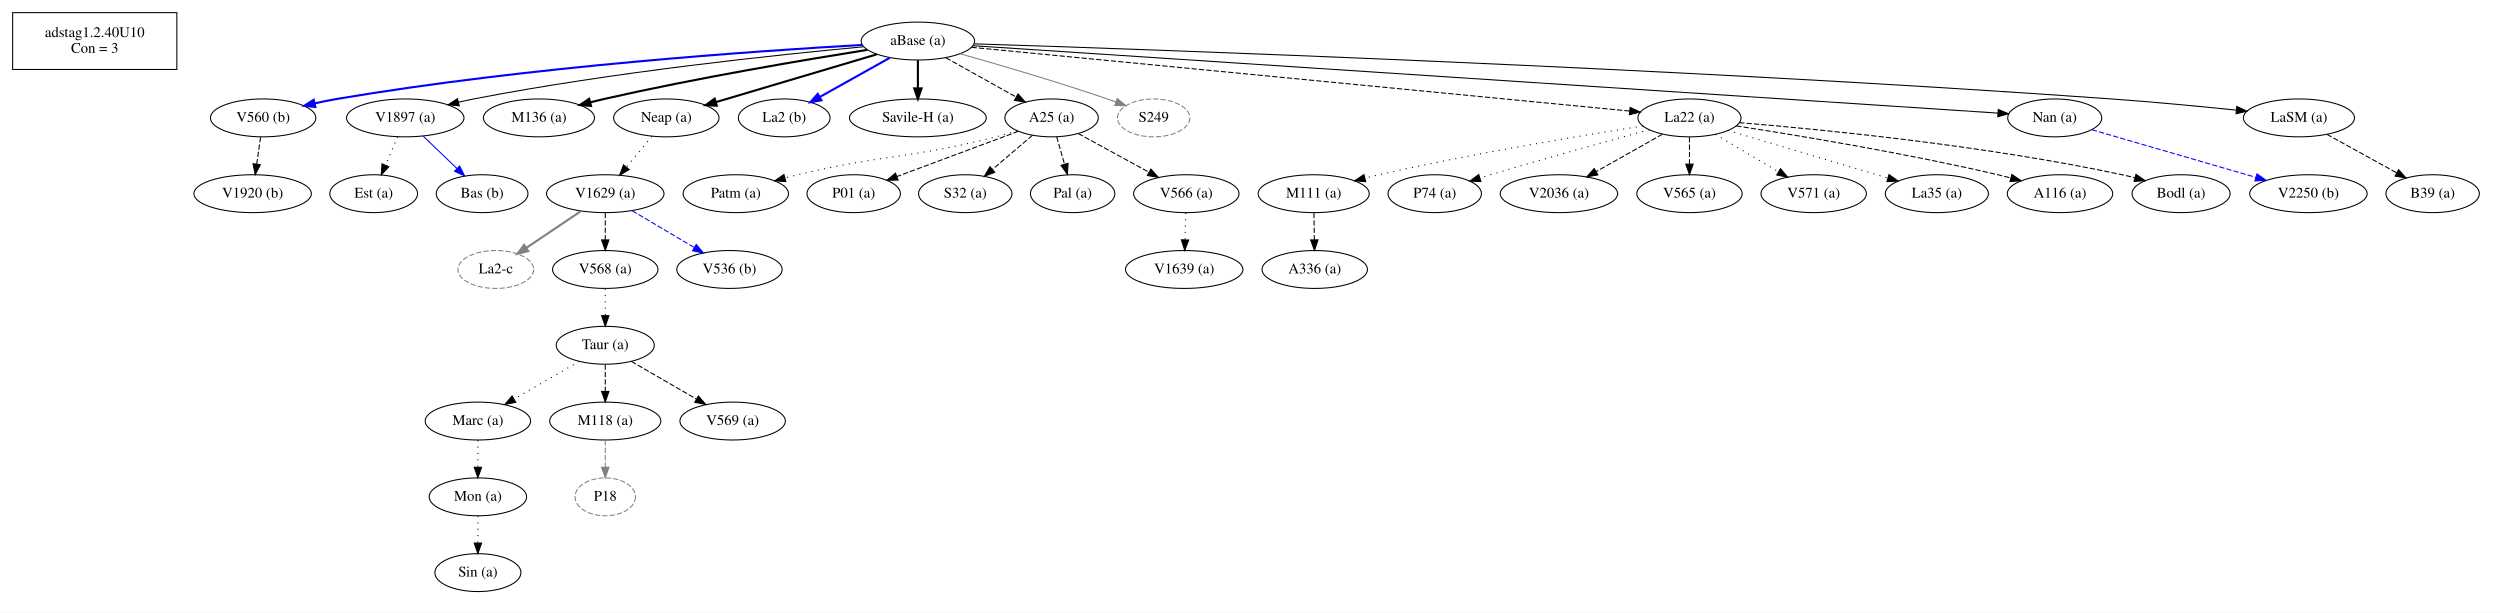
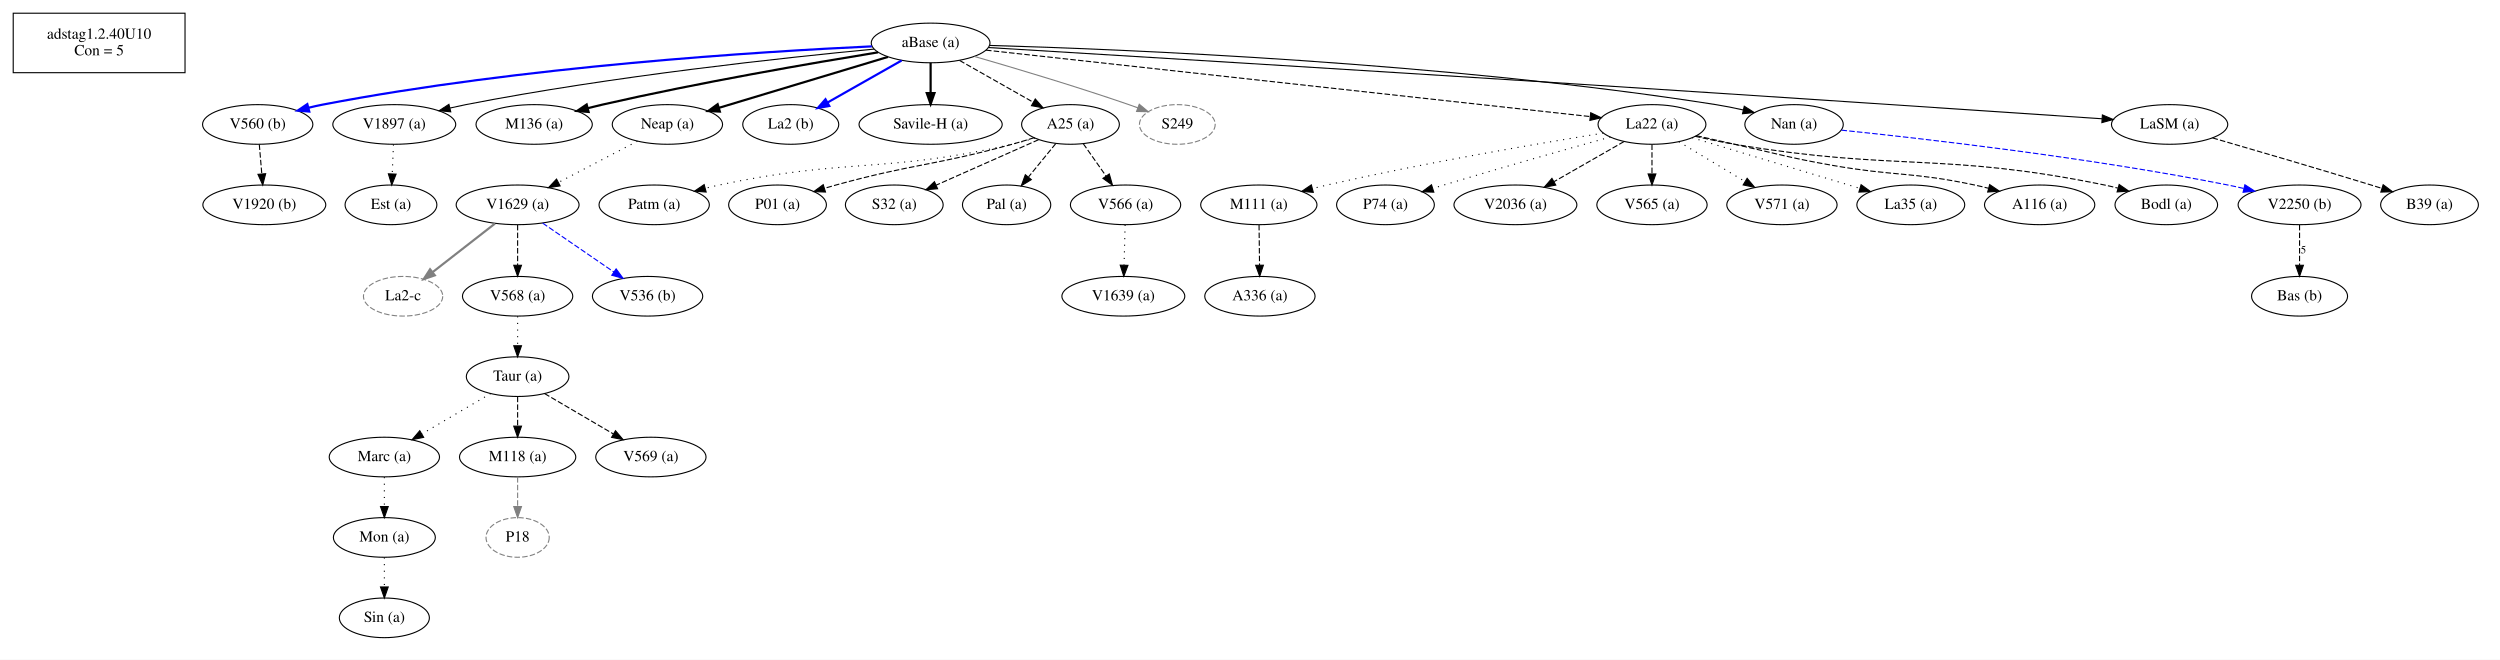
- <svg xmlns="http://www.w3.org/2000/svg" width="2375pt" height="582pt" viewBox="0.00 0.00 2375.00 582.00">
-   <g id="graph0" class="graph" transform="scale(1 1) rotate(0) translate(4 578)">
-     <polygon fill="white" stroke="transparent" points="-4,4 -4,-578 2371,-578 2371,4 -4,4" />
+ <svg xmlns="http://www.w3.org/2000/svg" width="2270pt" height="599pt" viewBox="0.00 0.00 2270.00 599.00">
+   <g id="graph0" class="graph" transform="scale(1 1) rotate(0) translate(4 595)">
+     <polygon fill="white" stroke="transparent" points="-4,4 -4,-595 2266,-595 2266,4 -4,4" />
    <g id="clust1" class="cluster">
-       <polygon fill="none" stroke="black" points="8,-512 8,-566 164,-566 164,-512 8,-512" />
+       <polygon fill="none" stroke="black" points="8,-529 8,-583 164,-583 164,-529 8,-529" />
    </g>
    <g id="clust2" class="cluster">
</g>
    <g id="node1" class="node">
-       <text text-anchor="middle" x="86" y="-542.8" font-family="Times,serif" font-size="14.00">adstag1.2.40U10</text>
-       <text text-anchor="middle" x="86" y="-527.8" font-family="Times,serif" font-size="14.00">Con = 3</text>
+       <text text-anchor="middle" x="86" y="-559.8" font-family="Times,serif" font-size="14.00">adstag1.2.40U10</text>
+       <text text-anchor="middle" x="86" y="-544.8" font-family="Times,serif" font-size="14.00">Con = 5</text>
    </g>
    <g id="node2" class="node">
-       <ellipse fill="none" stroke="black" cx="1244" cy="-394" rx="52.79" ry="18" />
-       <text text-anchor="middle" x="1244" y="-390.3" font-family="Times,serif" font-size="14.00">M111 (a)</text>
+       <ellipse fill="none" stroke="black" cx="1139" cy="-409" rx="52.79" ry="18" />
+       <text text-anchor="middle" x="1139" y="-405.3" font-family="Times,serif" font-size="14.00">M111 (a)</text>
    </g>
    <g id="node5" class="node">
-       <ellipse fill="none" stroke="black" cx="1245" cy="-322" rx="50.09" ry="18" />
-       <text text-anchor="middle" x="1245" y="-318.3" font-family="Times,serif" font-size="14.00">A336 (a)</text>
+       <ellipse fill="none" stroke="black" cx="1140" cy="-326" rx="50.09" ry="18" />
+       <text text-anchor="middle" x="1140" y="-322.3" font-family="Times,serif" font-size="14.00">A336 (a)</text>
    </g>
    <g id="edge4" class="edge">
-       <path fill="none" stroke="black" stroke-dasharray="5,2" d="M1244.25,-375.7C1244.36,-367.98 1244.49,-358.71 1244.61,-350.11" />
-       <polygon fill="black" stroke="black" points="1248.11,-350.15 1244.76,-340.1 1241.11,-350.05 1248.11,-350.15" />
+       <path fill="none" stroke="black" stroke-dasharray="5,2" d="M1139.21,-390.82C1139.34,-380.19 1139.51,-366.31 1139.66,-354.2" />
+       <polygon fill="black" stroke="black" points="1143.16,-354.2 1139.79,-344.15 1136.16,-354.11 1143.16,-354.2" />
    </g>
    <g id="node3" class="node">
-       <ellipse fill="none" stroke="black" cx="695" cy="-394" rx="50.09" ry="18" />
-       <text text-anchor="middle" x="695" y="-390.3" font-family="Times,serif" font-size="14.00">Patm (a)</text>
+       <ellipse fill="none" stroke="black" cx="590" cy="-409" rx="50.09" ry="18" />
+       <text text-anchor="middle" x="590" y="-405.3" font-family="Times,serif" font-size="14.00">Patm (a)</text>
    </g>
    <g id="node4" class="node">
-       <ellipse fill="none" stroke="black" cx="246" cy="-466" rx="50.09" ry="18" />
-       <text text-anchor="middle" x="246" y="-462.3" font-family="Times,serif" font-size="14.00">V560 (b)</text>
+       <ellipse fill="none" stroke="black" cx="230" cy="-482" rx="50.09" ry="18" />
+       <text text-anchor="middle" x="230" y="-478.3" font-family="Times,serif" font-size="14.00">V560 (b)</text>
    </g>
    <g id="node14" class="node">
-       <ellipse fill="none" stroke="black" cx="236" cy="-394" rx="55.79" ry="18" />
-       <text text-anchor="middle" x="236" y="-390.3" font-family="Times,serif" font-size="14.00">V1920 (b)</text>
+       <ellipse fill="none" stroke="black" cx="236" cy="-409" rx="55.79" ry="18" />
+       <text text-anchor="middle" x="236" y="-405.3" font-family="Times,serif" font-size="14.00">V1920 (b)</text>
    </g>
    <g id="edge12" class="edge">
-       <path fill="none" stroke="black" stroke-dasharray="5,2" d="M243.53,-447.7C242.43,-439.98 241.1,-430.71 239.87,-422.11" />
-       <polygon fill="black" stroke="black" points="243.32,-421.51 238.44,-412.1 236.39,-422.5 243.32,-421.51" />
+       <path fill="none" stroke="black" stroke-dasharray="5,2" d="M231.45,-463.81C232.13,-455.79 232.95,-446.05 233.71,-437.07" />
+       <polygon fill="black" stroke="black" points="237.21,-437.29 234.56,-427.03 230.23,-436.7 237.21,-437.29" />
    </g>
    <g id="node6" class="node">
-       <ellipse fill="none" stroke="black" cx="1359" cy="-394" rx="44.39" ry="18" />
-       <text text-anchor="middle" x="1359" y="-390.3" font-family="Times,serif" font-size="14.00">P74 (a)</text>
+       <ellipse fill="none" stroke="black" cx="1254" cy="-409" rx="44.39" ry="18" />
+       <text text-anchor="middle" x="1254" y="-405.3" font-family="Times,serif" font-size="14.00">P74 (a)</text>
    </g>
    <g id="node7" class="node">
-       <ellipse fill="none" stroke="black" cx="351" cy="-394" rx="41.69" ry="18" />
-       <text text-anchor="middle" x="351" y="-390.3" font-family="Times,serif" font-size="14.00">Est (a)</text>
+       <ellipse fill="none" stroke="black" cx="351" cy="-409" rx="41.69" ry="18" />
+       <text text-anchor="middle" x="351" y="-405.3" font-family="Times,serif" font-size="14.00">Est (a)</text>
    </g>
    <g id="node8" class="node">
-       <ellipse fill="none" stroke="black" cx="571" cy="-250" rx="46.59" ry="18" />
-       <text text-anchor="middle" x="571" y="-246.3" font-family="Times,serif" font-size="14.00">Taur (a)</text>
+       <ellipse fill="none" stroke="black" cx="466" cy="-253" rx="46.59" ry="18" />
+       <text text-anchor="middle" x="466" y="-249.3" font-family="Times,serif" font-size="14.00">Taur (a)</text>
    </g>
    <g id="node10" class="node">
-       <ellipse fill="none" stroke="black" cx="450" cy="-178" rx="50.09" ry="18" />
-       <text text-anchor="middle" x="450" y="-174.3" font-family="Times,serif" font-size="14.00">Marc (a)</text>
+       <ellipse fill="none" stroke="black" cx="345" cy="-180" rx="50.09" ry="18" />
+       <text text-anchor="middle" x="345" y="-176.3" font-family="Times,serif" font-size="14.00">Marc (a)</text>
    </g>
    <g id="edge9" class="edge">
-       <path fill="none" stroke="black" stroke-dasharray="1,5" d="M546.22,-234.67C528.35,-224.33 504.01,-210.25 484.28,-198.83" />
-       <polygon fill="black" stroke="black" points="485.99,-195.78 475.58,-193.8 482.48,-201.83 485.99,-195.78" />
+       <path fill="none" stroke="black" stroke-dasharray="1,5" d="M441.51,-237.63C423.55,-227.09 398.92,-212.64 379.04,-200.97" />
+       <polygon fill="black" stroke="black" points="380.68,-197.88 370.28,-195.84 377.14,-203.91 380.68,-197.88" />
    </g>
    <g id="node12" class="node">
-       <ellipse fill="none" stroke="black" cx="571" cy="-178" rx="52.79" ry="18" />
-       <text text-anchor="middle" x="571" y="-174.3" font-family="Times,serif" font-size="14.00">M118 (a)</text>
+       <ellipse fill="none" stroke="black" cx="466" cy="-180" rx="52.79" ry="18" />
+       <text text-anchor="middle" x="466" y="-176.3" font-family="Times,serif" font-size="14.00">M118 (a)</text>
    </g>
    <g id="edge11" class="edge">
-       <path fill="none" stroke="black" stroke-dasharray="5,2" d="M571,-231.7C571,-223.98 571,-214.71 571,-206.11" />
-       <polygon fill="black" stroke="black" points="574.5,-206.1 571,-196.1 567.5,-206.1 574.5,-206.1" />
+       <path fill="none" stroke="black" stroke-dasharray="5,2" d="M466,-234.81C466,-226.79 466,-217.05 466,-208.07" />
+       <polygon fill="black" stroke="black" points="469.5,-208.03 466,-198.03 462.5,-208.03 469.5,-208.03" />
    </g>
    <g id="node31" class="node">
-       <ellipse fill="none" stroke="black" cx="692" cy="-178" rx="50.09" ry="18" />
-       <text text-anchor="middle" x="692" y="-174.3" font-family="Times,serif" font-size="14.00">V569 (a)</text>
+       <ellipse fill="none" stroke="black" cx="587" cy="-180" rx="50.09" ry="18" />
+       <text text-anchor="middle" x="587" y="-176.3" font-family="Times,serif" font-size="14.00">V569 (a)</text>
    </g>
    <g id="edge29" class="edge">
-       <path fill="none" stroke="black" stroke-dasharray="5,2" d="M595.78,-234.67C613.65,-224.33 637.99,-210.25 657.72,-198.83" />
-       <polygon fill="black" stroke="black" points="659.52,-201.83 666.42,-193.8 656.01,-195.78 659.52,-201.83" />
+       <path fill="none" stroke="black" stroke-dasharray="5,2" d="M490.49,-237.63C508.45,-227.09 533.08,-212.64 552.96,-200.97" />
+       <polygon fill="black" stroke="black" points="554.86,-203.91 561.72,-195.84 551.32,-197.88 554.86,-203.91" />
    </g>
    <g id="node9" class="node">
-       <ellipse fill="none" stroke="black" cx="381" cy="-466" rx="55.79" ry="18" />
-       <text text-anchor="middle" x="381" y="-462.3" font-family="Times,serif" font-size="14.00">V1897 (a)</text>
+       <ellipse fill="none" stroke="black" cx="354" cy="-482" rx="55.79" ry="18" />
+       <text text-anchor="middle" x="354" y="-478.3" font-family="Times,serif" font-size="14.00">V1897 (a)</text>
    </g>
    <g id="edge6" class="edge">
-       <path fill="none" stroke="black" stroke-dasharray="1,5" d="M373.74,-448.05C370.27,-439.97 366.05,-430.12 362.19,-421.11" />
-       <polygon fill="black" stroke="black" points="365.35,-419.6 358.2,-411.79 358.92,-422.36 365.35,-419.6" />
+       <path fill="none" stroke="black" stroke-dasharray="1,5" d="M353.27,-463.81C352.93,-455.79 352.52,-446.05 352.14,-437.07" />
+       <polygon fill="black" stroke="black" points="355.64,-436.87 351.72,-427.03 348.64,-437.17 355.64,-436.87" />
+     </g>
+     <g id="node15" class="node">
+       <ellipse fill="none" stroke="black" cx="345" cy="-107" rx="46.29" ry="18" />
+       <text text-anchor="middle" x="345" y="-103.3" font-family="Times,serif" font-size="14.00">Mon (a)</text>
+     </g>
+     <g id="edge13" class="edge">
+       <path fill="none" stroke="black" stroke-dasharray="1,5" d="M345,-161.81C345,-153.79 345,-144.05 345,-135.07" />
+       <polygon fill="black" stroke="black" points="348.5,-135.03 345,-125.03 341.5,-135.03 348.5,-135.03" />
+     </g>
+     <g id="node11" class="node">
+       <ellipse fill="none" stroke="black" cx="2202" cy="-409" rx="44.39" ry="18" />
+       <text text-anchor="middle" x="2202" y="-405.3" font-family="Times,serif" font-size="14.00">B39 (a)</text>
+     </g>
+     <g id="node36" class="node">
+       <ellipse fill="none" stroke="gray" stroke-dasharray="5,2" cx="466" cy="-107" rx="28.7" ry="18" />
+       <text text-anchor="middle" x="466" y="-103.3" font-family="Times,serif" font-size="14.00">P18</text>
+     </g>
+     <g id="edge34" class="edge">
+       <path fill="none" stroke="gray" stroke-dasharray="5,2" d="M466,-161.81C466,-153.79 466,-144.05 466,-135.07" />
+       <polygon fill="gray" stroke="gray" points="469.5,-135.03 466,-125.03 462.5,-135.03 469.5,-135.03" />
+     </g>
+     <g id="node13" class="node">
+       <ellipse fill="none" stroke="black" cx="841" cy="-556" rx="53.89" ry="18" />
+       <text text-anchor="middle" x="841" y="-552.3" font-family="Times,serif" font-size="14.00">aBase (a)</text>
+     </g>
+     <g id="edge3" class="edge">
+       <path fill="none" stroke="blue" stroke-width="2" d="M787.64,-552.9C688.58,-548.29 469.88,-534.77 289,-500 284.82,-499.2 280.51,-498.23 276.21,-497.17" />
+       <polygon fill="blue" stroke="blue" stroke-width="2" points="276.82,-493.71 266.26,-494.56 275.04,-500.48 276.82,-493.71" />
+     </g>
+     <g id="edge8" class="edge">
+       <path fill="none" stroke="black" d="M789.67,-550.42C709.89,-542.83 551.52,-525.86 419,-500 414.31,-499.08 409.46,-498.03 404.61,-496.9" />
+       <polygon fill="black" stroke="black" points="405.28,-493.46 394.73,-494.49 403.62,-500.26 405.28,-493.46" />
+     </g>
+     <g id="node18" class="node">
+       <ellipse fill="none" stroke="black" cx="481" cy="-482" rx="52.79" ry="18" />
+       <text text-anchor="middle" x="481" y="-478.3" font-family="Times,serif" font-size="14.00">M136 (a)</text>
+     </g>
+     <g id="edge16" class="edge">
+       <path fill="none" stroke="black" stroke-width="2" d="M793.26,-547.48C734.2,-537.87 630.69,-520.08 543,-500 538.66,-499.01 534.17,-497.91 529.67,-496.77" />
+       <polygon fill="black" stroke="black" stroke-width="2" points="530.46,-493.35 519.9,-494.21 528.69,-500.13 530.46,-493.35" />
+     </g>
+     <g id="node19" class="node">
+       <ellipse fill="none" stroke="black" cx="602" cy="-482" rx="50.09" ry="18" />
+       <text text-anchor="middle" x="602" y="-478.3" font-family="Times,serif" font-size="14.00">Neap (a)</text>
+     </g>
+     <g id="edge17" class="edge">
+       <path fill="none" stroke="black" stroke-width="2" d="M802.33,-543.35C760.45,-530.73 693.63,-510.6 648.81,-497.1" />
+       <polygon fill="black" stroke="black" stroke-width="2" points="649.62,-493.69 639.04,-494.16 647.6,-500.39 649.62,-493.69" />
+     </g>
+     <g id="node21" class="node">
+       <ellipse fill="none" stroke="black" cx="714" cy="-482" rx="43.59" ry="18" />
+       <text text-anchor="middle" x="714" y="-478.3" font-family="Times,serif" font-size="14.00">La2 (b)</text>
+     </g>
+     <g id="edge19" class="edge">
+       <path fill="none" stroke="blue" stroke-width="2" d="M814.69,-540.08C795.19,-529.03 768.48,-513.89 747.47,-501.97" />
+       <polygon fill="blue" stroke="blue" stroke-width="2" points="748.98,-498.81 738.56,-496.92 745.53,-504.9 748.98,-498.81" />
+     </g>
+     <g id="node22" class="node">
+       <ellipse fill="none" stroke="black" cx="841" cy="-482" rx="64.99" ry="18" />
+       <text text-anchor="middle" x="841" y="-478.3" font-family="Times,serif" font-size="14.00">Savile-Η (a)</text>
+     </g>
+     <g id="edge20" class="edge">
+       <path fill="none" stroke="black" stroke-width="2" d="M841,-537.94C841,-529.81 841,-519.88 841,-510.7" />
+       <polygon fill="black" stroke="black" stroke-width="2" points="844.5,-510.44 841,-500.44 837.5,-510.44 844.5,-510.44" />
+     </g>
+     <g id="node24" class="node">
+       <ellipse fill="none" stroke="black" cx="968" cy="-482" rx="44.39" ry="18" />
+       <text text-anchor="middle" x="968" y="-478.3" font-family="Times,serif" font-size="14.00">A25 (a)</text>
+     </g>
+     <g id="edge22" class="edge">
+       <path fill="none" stroke="black" stroke-dasharray="5,2" d="M867.31,-540.08C886.68,-529.1 913.17,-514.08 934.12,-502.21" />
+       <polygon fill="black" stroke="black" points="936.04,-505.14 943.02,-497.16 932.59,-499.05 936.04,-505.14" />
+     </g>
+     <g id="node26" class="node">
+       <ellipse fill="none" stroke="gray" stroke-dasharray="5,2" cx="1065" cy="-482" rx="34.39" ry="18" />
+       <text text-anchor="middle" x="1065" y="-478.3" font-family="Times,serif" font-size="14.00">S249</text>
+     </g>
+     <g id="edge24" class="edge">
+       <path fill="none" stroke="gray" d="M880.95,-543.69C917.6,-533.1 973.28,-516.48 1021,-500 1023.68,-499.07 1026.45,-498.08 1029.22,-497.07" />
+       <polygon fill="gray" stroke="gray" points="1030.45,-500.35 1038.59,-493.56 1028,-493.79 1030.45,-500.35" />
+     </g>
+     <g id="node28" class="node">
+       <ellipse fill="none" stroke="black" cx="1496" cy="-482" rx="48.99" ry="18" />
+       <text text-anchor="middle" x="1496" y="-478.3" font-family="Times,serif" font-size="14.00">La22 (a)</text>
+     </g>
+     <g id="edge26" class="edge">
+       <path fill="none" stroke="black" stroke-dasharray="5,2" d="M891.31,-549.47C1011.35,-536.27 1313.92,-503.02 1439.75,-489.18" />
+       <polygon fill="black" stroke="black" points="1440.38,-492.64 1449.93,-488.06 1439.61,-485.68 1440.38,-492.64" />
+     </g>
+     <g id="node38" class="node">
+       <ellipse fill="none" stroke="black" cx="1625" cy="-482" rx="44.69" ry="18" />
+       <text text-anchor="middle" x="1625" y="-478.3" font-family="Times,serif" font-size="14.00">Nan (a)</text>
+     </g>
+     <g id="edge36" class="edge">
+       <path fill="none" stroke="black" d="M894.55,-553.76C1013.73,-550.36 1309.63,-538.43 1554,-500 1562.1,-498.73 1570.64,-497.01 1578.88,-495.16" />
+       <polygon fill="black" stroke="black" points="1579.8,-498.54 1588.74,-492.85 1578.2,-491.72 1579.8,-498.54" />
+     </g>
+     <g id="node41" class="node">
+       <ellipse fill="none" stroke="black" cx="1966" cy="-482" rx="52.79" ry="18" />
+       <text text-anchor="middle" x="1966" y="-478.3" font-family="Times,serif" font-size="14.00">LaSM (a)</text>
+     </g>
+     <g id="edge39" class="edge">
+       <path fill="none" stroke="black" d="M893.57,-551.83C995.64,-545.65 1227.76,-531.51 1423,-519 1597.79,-507.8 1804.18,-493.94 1904.74,-487.15" />
+       <polygon fill="black" stroke="black" points="1904.98,-490.64 1914.72,-486.48 1904.51,-483.66 1904.98,-490.64" />
+     </g>
+     <g id="node37" class="node">
+       <ellipse fill="none" stroke="black" cx="345" cy="-34" rx="40.89" ry="18" />
+       <text text-anchor="middle" x="345" y="-30.3" font-family="Times,serif" font-size="14.00">Sin (a)</text>
+     </g>
+     <g id="edge35" class="edge">
+       <path fill="none" stroke="black" stroke-dasharray="1,5" d="M345,-88.81C345,-80.79 345,-71.05 345,-62.07" />
+       <polygon fill="black" stroke="black" points="348.5,-62.03 345,-52.03 341.5,-62.03 348.5,-62.03" />
+     </g>
+     <g id="node16" class="node">
+       <ellipse fill="none" stroke="gray" stroke-dasharray="5,2" cx="362" cy="-326" rx="36" ry="18" />
+       <text text-anchor="middle" x="362" y="-322.3" font-family="Times,serif" font-size="14.00">La2-c</text>
+     </g>
+     <g id="node17" class="node">
+       <ellipse fill="none" stroke="black" cx="1372" cy="-409" rx="55.79" ry="18" />
+       <text text-anchor="middle" x="1372" y="-405.3" font-family="Times,serif" font-size="14.00">V2036 (a)</text>
+     </g>
+     <g id="node25" class="node">
+       <ellipse fill="none" stroke="black" cx="466" cy="-409" rx="55.79" ry="18" />
+       <text text-anchor="middle" x="466" y="-405.3" font-family="Times,serif" font-size="14.00">V1629 (a)</text>
+     </g>
+     <g id="edge23" class="edge">
+       <path fill="none" stroke="black" stroke-dasharray="1,5" d="M574.81,-466.8C554.23,-456.06 525.75,-441.19 503.08,-429.36" />
+       <polygon fill="black" stroke="black" points="504.57,-426.19 494.08,-424.66 501.33,-432.39 504.57,-426.19" />
+     </g>
+     <g id="node20" class="node">
+       <ellipse fill="none" stroke="black" cx="1496" cy="-409" rx="50.09" ry="18" />
+       <text text-anchor="middle" x="1496" y="-405.3" font-family="Times,serif" font-size="14.00">V565 (a)</text>
+     </g>
+     <g id="node23" class="node">
+       <ellipse fill="none" stroke="black" cx="702" cy="-409" rx="44.39" ry="18" />
+       <text text-anchor="middle" x="702" y="-405.3" font-family="Times,serif" font-size="14.00">P01 (a)</text>
+     </g>
+     <g id="edge2" class="edge">
+       <path fill="none" stroke="black" stroke-dasharray="1,5" d="M935.73,-469.68C928.94,-467.57 921.78,-465.55 915,-464 798.63,-437.45 765.75,-451.81 649,-427 644.89,-426.13 640.66,-425.12 636.42,-424.04" />
+       <polygon fill="black" stroke="black" points="637.18,-420.62 626.62,-421.43 635.38,-427.39 637.18,-420.62" />
+     </g>
+     <g id="edge21" class="edge">
+       <path fill="none" stroke="black" stroke-dasharray="5,2" d="M935.05,-469.96C928.44,-467.88 921.52,-465.8 915,-464 844.63,-444.61 825.37,-446.39 755,-427 751.64,-426.07 748.17,-425.07 744.69,-424.03" />
+       <polygon fill="black" stroke="black" points="745.54,-420.63 734.95,-421.04 743.48,-427.32 745.54,-420.63" />
+     </g>
+     <g id="node30" class="node">
+       <ellipse fill="none" stroke="black" cx="808" cy="-409" rx="44.39" ry="18" />
+       <text text-anchor="middle" x="808" y="-405.3" font-family="Times,serif" font-size="14.00">S32 (a)</text>
+     </g>
+     <g id="edge28" class="edge">
+       <path fill="none" stroke="black" stroke-dasharray="5,2" d="M939.03,-468.14C912.97,-456.58 874.53,-439.52 846.02,-426.87" />
+       <polygon fill="black" stroke="black" points="847.32,-423.62 836.76,-422.76 844.48,-430.02 847.32,-423.62" />
+     </g>
+     <g id="node34" class="node">
+       <ellipse fill="none" stroke="black" cx="910" cy="-409" rx="40.09" ry="18" />
+       <text text-anchor="middle" x="910" y="-405.3" font-family="Times,serif" font-size="14.00">Pal (a)</text>
+     </g>
+     <g id="edge32" class="edge">
+       <path fill="none" stroke="black" stroke-dasharray="5,2" d="M954.55,-464.53C947.23,-455.57 938.03,-444.31 929.9,-434.36" />
+       <polygon fill="black" stroke="black" points="932.42,-431.91 923.38,-426.38 927,-436.34 932.42,-431.91" />
+     </g>
+     <g id="node39" class="node">
+       <ellipse fill="none" stroke="black" cx="1018" cy="-409" rx="50.09" ry="18" />
+       <text text-anchor="middle" x="1018" y="-405.3" font-family="Times,serif" font-size="14.00">V566 (a)</text>
+     </g>
+     <g id="edge37" class="edge">
+       <path fill="none" stroke="black" stroke-dasharray="5,2" d="M979.6,-464.53C985.75,-455.79 993.45,-444.86 1000.34,-435.08" />
+       <polygon fill="black" stroke="black" points="1003.22,-437.06 1006.12,-426.87 997.5,-433.03 1003.22,-437.06" />
+     </g>
+     <g id="edge14" class="edge">
+       <path fill="none" stroke="gray" stroke-width="2" d="M445.45,-392C429.28,-379.4 406.59,-361.73 388.96,-348" />
+       <polygon fill="gray" stroke="gray" stroke-width="2" points="390.8,-344.99 380.76,-341.61 386.5,-350.51 390.8,-344.99" />
+     </g>
+     <g id="node35" class="node">
+       <ellipse fill="none" stroke="black" cx="466" cy="-326" rx="50.09" ry="18" />
+       <text text-anchor="middle" x="466" y="-322.3" font-family="Times,serif" font-size="14.00">V568 (a)</text>
+     </g>
+     <g id="edge33" class="edge">
+       <path fill="none" stroke="black" stroke-dasharray="5,2" d="M466,-390.82C466,-380.19 466,-366.31 466,-354.2" />
+       <polygon fill="black" stroke="black" points="469.5,-354.15 466,-344.15 462.5,-354.15 469.5,-354.15" />
+     </g>
+     <g id="node42" class="node">
+       <ellipse fill="none" stroke="black" cx="584" cy="-326" rx="50.09" ry="18" />
+       <text text-anchor="middle" x="584" y="-322.3" font-family="Times,serif" font-size="14.00">V536 (b)</text>
+     </g>
+     <g id="edge40" class="edge">
+       <path fill="none" stroke="blue" stroke-dasharray="5,2" d="M488.75,-392.38C507.15,-379.75 533.23,-361.85 553.45,-347.97" />
+       <polygon fill="blue" stroke="blue" points="555.45,-350.84 561.72,-342.29 551.49,-345.07 555.45,-350.84" />
+     </g>
+     <g id="node27" class="node">
+       <ellipse fill="none" stroke="black" cx="1614" cy="-409" rx="50.09" ry="18" />
+       <text text-anchor="middle" x="1614" y="-405.3" font-family="Times,serif" font-size="14.00">V571 (a)</text>
+     </g>
+     <g id="edge1" class="edge">
+       <path fill="none" stroke="black" stroke-dasharray="1,5" d="M1451.78,-474.13C1393.87,-464.86 1289.33,-447.15 1201,-427 1196.66,-426.01 1192.17,-424.92 1187.67,-423.77" />
+       <polygon fill="black" stroke="black" points="1188.46,-420.36 1177.9,-421.22 1186.69,-427.13 1188.46,-420.36" />
+     </g>
+     <g id="edge5" class="edge">
+       <path fill="none" stroke="black" stroke-dasharray="1,5" d="M1458.24,-470.6C1420.02,-459.97 1359.25,-442.84 1307,-427 1303.71,-426 1300.31,-424.95 1296.9,-423.89" />
+       <polygon fill="black" stroke="black" points="1297.9,-420.53 1287.31,-420.86 1295.79,-427.21 1297.9,-420.53" />
+     </g>
+     <g id="edge15" class="edge">
+       <path fill="none" stroke="black" stroke-dasharray="5,2" d="M1470.61,-466.46C1452.3,-455.98 1427.35,-441.69 1407.13,-430.11" />
+       <polygon fill="black" stroke="black" points="1408.63,-426.94 1398.21,-425.01 1405.15,-433.02 1408.63,-426.94" />
+     </g>
+     <g id="edge18" class="edge">
+       <path fill="none" stroke="black" stroke-dasharray="5,2" d="M1496,-463.81C1496,-455.79 1496,-446.05 1496,-437.07" />
+       <polygon fill="black" stroke="black" points="1499.5,-437.03 1496,-427.03 1492.5,-437.03 1499.5,-437.03" />
+     </g>
+     <g id="edge25" class="edge">
+       <path fill="none" stroke="black" stroke-dasharray="1,5" d="M1520.45,-466.29C1537.82,-455.84 1561.35,-441.68 1580.47,-430.18" />
+       <polygon fill="black" stroke="black" points="1582.41,-433.09 1589.18,-424.94 1578.8,-427.09 1582.41,-433.09" />
+     </g>
+     <g id="node29" class="node">
+       <ellipse fill="none" stroke="black" cx="1731" cy="-409" rx="48.99" ry="18" />
+       <text text-anchor="middle" x="1731" y="-405.3" font-family="Times,serif" font-size="14.00">La35 (a)</text>
+     </g>
+     <g id="edge27" class="edge">
+       <path fill="none" stroke="black" stroke-dasharray="1,5" d="M1532.46,-469.98C1573.45,-457.6 1640.1,-437.46 1684.73,-423.98" />
+       <polygon fill="black" stroke="black" points="1685.89,-427.28 1694.45,-421.04 1683.87,-420.58 1685.89,-427.28" />
+     </g>
+     <g id="node40" class="node">
+       <ellipse fill="none" stroke="black" cx="1848" cy="-409" rx="50.09" ry="18" />
+       <text text-anchor="middle" x="1848" y="-405.3" font-family="Times,serif" font-size="14.00">A116 (a)</text>
+     </g>
+     <g id="edge38" class="edge">
+       <path fill="none" stroke="black" stroke-dasharray="5,2" d="M1536.46,-471.75C1547.65,-469.21 1559.79,-466.48 1571,-464 1610.07,-455.36 1619.6,-451.97 1659,-445 1716.44,-434.84 1731.94,-439.11 1789,-427 1793.11,-426.13 1797.34,-425.12 1801.58,-424.05" />
+       <polygon fill="black" stroke="black" points="1802.62,-427.39 1811.38,-421.43 1800.82,-420.63 1802.62,-427.39" />
+     </g>
+     <g id="node43" class="node">
+       <ellipse fill="none" stroke="black" cx="1963" cy="-409" rx="46.59" ry="18" />
+       <text text-anchor="middle" x="1963" y="-405.3" font-family="Times,serif" font-size="14.00">Bodl (a)</text>
+     </g>
+     <g id="edge41" class="edge">
+       <path fill="none" stroke="black" stroke-dasharray="5,2" d="M1535.15,-471.25C1546.65,-468.62 1559.28,-465.97 1571,-464 1719.16,-439.13 1759.82,-457.17 1907,-427 1910.92,-426.2 1914.96,-425.24 1918.99,-424.19" />
+       <polygon fill="black" stroke="black" points="1920.2,-427.49 1928.9,-421.45 1918.33,-420.74 1920.2,-427.49" />
+     </g>
+     <g id="node32" class="node">
+       <ellipse fill="none" stroke="black" cx="2084" cy="-409" rx="55.79" ry="18" />
+       <text text-anchor="middle" x="2084" y="-405.3" font-family="Times,serif" font-size="14.00">V2250 (b)</text>
    </g>
    <g id="node44" class="node">
-       <ellipse fill="none" stroke="black" cx="454" cy="-394" rx="43.59" ry="18" />
-       <text text-anchor="middle" x="454" y="-390.3" font-family="Times,serif" font-size="14.00">Bas (b)</text>
+       <ellipse fill="none" stroke="black" cx="2084" cy="-326" rx="43.59" ry="18" />
+       <text text-anchor="middle" x="2084" y="-322.3" font-family="Times,serif" font-size="14.00">Bas (b)</text>
    </g>
    <g id="edge42" class="edge">
-       <path fill="none" stroke="blue" d="M397.93,-448.76C407.49,-439.6 419.59,-428 430.1,-417.92" />
-       <polygon fill="blue" stroke="blue" points="432.62,-420.35 437.41,-410.91 427.77,-415.3 432.62,-420.35" />
-     </g>
-     <g id="node15" class="node">
-       <ellipse fill="none" stroke="black" cx="450" cy="-106" rx="46.29" ry="18" />
-       <text text-anchor="middle" x="450" y="-102.3" font-family="Times,serif" font-size="14.00">Mon (a)</text>
-     </g>
-     <g id="edge13" class="edge">
-       <path fill="none" stroke="black" stroke-dasharray="1,5" d="M450,-159.7C450,-151.98 450,-142.71 450,-134.11" />
-       <polygon fill="black" stroke="black" points="453.5,-134.1 450,-124.1 446.5,-134.1 453.5,-134.1" />
-     </g>
-     <g id="node11" class="node">
-       <ellipse fill="none" stroke="black" cx="2307" cy="-394" rx="44.39" ry="18" />
-       <text text-anchor="middle" x="2307" y="-390.3" font-family="Times,serif" font-size="14.00">B39 (a)</text>
-     </g>
-     <g id="node36" class="node">
-       <ellipse fill="none" stroke="gray" stroke-dasharray="5,2" cx="571" cy="-106" rx="28.7" ry="18" />
-       <text text-anchor="middle" x="571" y="-102.3" font-family="Times,serif" font-size="14.00">P18</text>
-     </g>
-     <g id="edge34" class="edge">
-       <path fill="none" stroke="gray" stroke-dasharray="5,2" d="M571,-159.7C571,-151.98 571,-142.71 571,-134.11" />
-       <polygon fill="gray" stroke="gray" points="574.5,-134.1 571,-124.1 567.5,-134.1 574.5,-134.1" />
-     </g>
-     <g id="node13" class="node">
-       <ellipse fill="none" stroke="black" cx="868" cy="-539" rx="53.89" ry="18" />
-       <text text-anchor="middle" x="868" y="-535.3" font-family="Times,serif" font-size="14.00">aBase (a)</text>
-     </g>
-     <g id="edge3" class="edge">
-       <path fill="none" stroke="blue" stroke-width="2" d="M815.16,-535.31C716.5,-529.74 497.8,-514.81 316,-484 309.21,-482.85 302.1,-481.41 295.12,-479.85" />
-       <polygon fill="blue" stroke="blue" stroke-width="2" points="295.57,-476.36 285.04,-477.51 293.99,-483.18 295.57,-476.36" />
-     </g>
-     <g id="edge8" class="edge">
-       <path fill="none" stroke="black" d="M816.34,-533.55C736.45,-526.18 578.33,-509.66 446,-484 441.31,-483.09 436.45,-482.04 431.61,-480.91" />
-       <polygon fill="black" stroke="black" points="432.28,-477.47 421.73,-478.51 430.62,-484.27 432.28,-477.47" />
-     </g>
-     <g id="node18" class="node">
-       <ellipse fill="none" stroke="black" cx="508" cy="-466" rx="52.79" ry="18" />
-       <text text-anchor="middle" x="508" y="-462.3" font-family="Times,serif" font-size="14.00">M136 (a)</text>
-     </g>
-     <g id="edge16" class="edge">
-       <path fill="none" stroke="black" stroke-width="2" d="M820,-530.64C760.88,-521.27 657.55,-503.89 570,-484 565.66,-483.01 561.16,-481.92 556.67,-480.78" />
-       <polygon fill="black" stroke="black" stroke-width="2" points="557.45,-477.37 546.89,-478.23 555.69,-484.14 557.45,-477.37" />
-     </g>
-     <g id="node19" class="node">
-       <ellipse fill="none" stroke="black" cx="629" cy="-466" rx="50.09" ry="18" />
-       <text text-anchor="middle" x="629" y="-462.3" font-family="Times,serif" font-size="14.00">Neap (a)</text>
-     </g>
-     <g id="edge17" class="edge">
-       <path fill="none" stroke="black" stroke-width="2" d="M829.07,-526.43C787.26,-514.01 720.82,-494.28 676.09,-480.99" />
-       <polygon fill="black" stroke="black" stroke-width="2" points="676.92,-477.59 666.34,-478.09 674.93,-484.3 676.92,-477.59" />
-     </g>
-     <g id="node21" class="node">
-       <ellipse fill="none" stroke="black" cx="741" cy="-466" rx="43.59" ry="18" />
-       <text text-anchor="middle" x="741" y="-462.3" font-family="Times,serif" font-size="14.00">La2 (b)</text>
-     </g>
-     <g id="edge19" class="edge">
-       <path fill="none" stroke="blue" stroke-width="2" d="M841.38,-523.12C821.99,-512.28 795.58,-497.51 774.72,-485.85" />
-       <polygon fill="blue" stroke="blue" stroke-width="2" points="776.3,-482.72 765.86,-480.9 772.88,-488.83 776.3,-482.72" />
-     </g>
-     <g id="node22" class="node">
-       <ellipse fill="none" stroke="black" cx="868" cy="-466" rx="64.99" ry="18" />
-       <text text-anchor="middle" x="868" y="-462.3" font-family="Times,serif" font-size="14.00">Savile-Η (a)</text>
-     </g>
-     <g id="edge20" class="edge">
-       <path fill="none" stroke="black" stroke-width="2" d="M868,-520.81C868,-512.79 868,-503.05 868,-494.07" />
-       <polygon fill="black" stroke="black" stroke-width="2" points="871.5,-494.03 868,-484.03 864.5,-494.03 871.5,-494.03" />
-     </g>
-     <g id="node24" class="node">
-       <ellipse fill="none" stroke="black" cx="995" cy="-466" rx="44.39" ry="18" />
-       <text text-anchor="middle" x="995" y="-462.3" font-family="Times,serif" font-size="14.00">A25 (a)</text>
-     </g>
-     <g id="edge22" class="edge">
-       <path fill="none" stroke="black" stroke-dasharray="5,2" d="M894.62,-523.12C914.01,-512.28 940.42,-497.51 961.28,-485.85" />
-       <polygon fill="black" stroke="black" points="963.12,-488.83 970.14,-480.9 959.7,-482.72 963.12,-488.83" />
-     </g>
-     <g id="node26" class="node">
-       <ellipse fill="none" stroke="gray" stroke-dasharray="5,2" cx="1092" cy="-466" rx="34.39" ry="18" />
-       <text text-anchor="middle" x="1092" y="-462.3" font-family="Times,serif" font-size="14.00">S249</text>
-     </g>
-     <g id="edge24" class="edge">
-       <path fill="none" stroke="gray" d="M908.32,-526.87C944.99,-516.52 1000.47,-500.28 1048,-484 1050.69,-483.08 1053.45,-482.1 1056.23,-481.08" />
-       <polygon fill="gray" stroke="gray" points="1057.46,-484.36 1065.6,-477.58 1055,-477.81 1057.46,-484.36" />
-     </g>
-     <g id="node28" class="node">
-       <ellipse fill="none" stroke="black" cx="1601" cy="-466" rx="48.99" ry="18" />
-       <text text-anchor="middle" x="1601" y="-462.3" font-family="Times,serif" font-size="14.00">La22 (a)</text>
-     </g>
-     <g id="edge26" class="edge">
-       <path fill="none" stroke="black" stroke-dasharray="5,2" d="M918.96,-533.06C1051.36,-520.24 1405.52,-485.93 1544.2,-472.5" />
-       <polygon fill="black" stroke="black" points="1544.58,-475.98 1554.2,-471.53 1543.91,-469.01 1544.58,-475.98" />
-     </g>
-     <g id="node38" class="node">
-       <ellipse fill="none" stroke="black" cx="1948" cy="-466" rx="44.69" ry="18" />
-       <text text-anchor="middle" x="1948" y="-462.3" font-family="Times,serif" font-size="14.00">Nan (a)</text>
-     </g>
-     <g id="edge36" class="edge">
-       <path fill="none" stroke="black" d="M920.46,-534.55C1102.98,-522.55 1709.23,-482.7 1894.05,-470.55" />
-       <polygon fill="black" stroke="black" points="1894.33,-474.04 1904.07,-469.89 1893.87,-467.05 1894.33,-474.04" />
-     </g>
-     <g id="node41" class="node">
-       <ellipse fill="none" stroke="black" cx="2180" cy="-466" rx="52.79" ry="18" />
-       <text text-anchor="middle" x="2180" y="-462.3" font-family="Times,serif" font-size="14.00">LaSM (a)</text>
-     </g>
-     <g id="edge39" class="edge">
-       <path fill="none" stroke="black" d="M921.48,-536.36C1084.02,-531.18 1586.45,-513.72 2002,-484 2041.43,-481.18 2085.67,-476.96 2120.18,-473.43" />
-       <polygon fill="black" stroke="black" points="2120.97,-476.87 2130.56,-472.36 2120.26,-469.9 2120.97,-476.87" />
-     </g>
-     <g id="node37" class="node">
-       <ellipse fill="none" stroke="black" cx="450" cy="-34" rx="40.89" ry="18" />
-       <text text-anchor="middle" x="450" y="-30.3" font-family="Times,serif" font-size="14.00">Sin (a)</text>
-     </g>
-     <g id="edge35" class="edge">
-       <path fill="none" stroke="black" stroke-dasharray="1,5" d="M450,-87.7C450,-79.98 450,-70.71 450,-62.11" />
-       <polygon fill="black" stroke="black" points="453.5,-62.1 450,-52.1 446.5,-62.1 453.5,-62.1" />
-     </g>
-     <g id="node16" class="node">
-       <ellipse fill="none" stroke="gray" stroke-dasharray="5,2" cx="467" cy="-322" rx="36" ry="18" />
-       <text text-anchor="middle" x="467" y="-318.3" font-family="Times,serif" font-size="14.00">La2-c</text>
-     </g>
-     <g id="node17" class="node">
-       <ellipse fill="none" stroke="black" cx="1477" cy="-394" rx="55.79" ry="18" />
-       <text text-anchor="middle" x="1477" y="-390.3" font-family="Times,serif" font-size="14.00">V2036 (a)</text>
-     </g>
-     <g id="node25" class="node">
-       <ellipse fill="none" stroke="black" cx="571" cy="-394" rx="55.79" ry="18" />
-       <text text-anchor="middle" x="571" y="-390.3" font-family="Times,serif" font-size="14.00">V1629 (a)</text>
-     </g>
-     <g id="edge23" class="edge">
-       <path fill="none" stroke="black" stroke-dasharray="1,5" d="M615.25,-448.41C608.03,-439.69 599.04,-428.85 591.06,-419.21" />
-       <polygon fill="black" stroke="black" points="593.72,-416.94 584.65,-411.47 588.33,-421.4 593.72,-416.94" />
-     </g>
-     <g id="node20" class="node">
-       <ellipse fill="none" stroke="black" cx="1601" cy="-394" rx="50.09" ry="18" />
-       <text text-anchor="middle" x="1601" y="-390.3" font-family="Times,serif" font-size="14.00">V565 (a)</text>
-     </g>
-     <g id="node23" class="node">
-       <ellipse fill="none" stroke="black" cx="807" cy="-394" rx="44.39" ry="18" />
-       <text text-anchor="middle" x="807" y="-390.3" font-family="Times,serif" font-size="14.00">P01 (a)</text>
-     </g>
-     <g id="edge2" class="edge">
-       <path fill="none" stroke="black" stroke-dasharray="1,5" d="M962.1,-453.77C955.49,-451.7 948.55,-449.67 942,-448 859.57,-426.97 836.74,-431.8 754,-412 749.98,-411.04 745.82,-409.98 741.65,-408.87" />
-       <polygon fill="black" stroke="black" points="742.57,-405.49 732,-406.22 740.72,-412.24 742.57,-405.49" />
-     </g>
-     <g id="edge21" class="edge">
-       <path fill="none" stroke="black" stroke-dasharray="5,2" d="M963.53,-453.28C931.81,-441.47 882.7,-423.19 847.96,-410.25" />
-       <polygon fill="black" stroke="black" points="849.16,-406.96 838.57,-406.75 846.72,-413.52 849.16,-406.96" />
-     </g>
-     <g id="node30" class="node">
-       <ellipse fill="none" stroke="black" cx="913" cy="-394" rx="44.39" ry="18" />
-       <text text-anchor="middle" x="913" y="-390.3" font-family="Times,serif" font-size="14.00">S32 (a)</text>
-     </g>
-     <g id="edge28" class="edge">
-       <path fill="none" stroke="black" stroke-dasharray="5,2" d="M976.8,-449.46C965.65,-439.95 951.21,-427.62 938.89,-417.1" />
-       <polygon fill="black" stroke="black" points="941.03,-414.32 931.15,-410.49 936.48,-419.65 941.03,-414.32" />
-     </g>
-     <g id="node34" class="node">
-       <ellipse fill="none" stroke="black" cx="1015" cy="-394" rx="40.09" ry="18" />
-       <text text-anchor="middle" x="1015" y="-390.3" font-family="Times,serif" font-size="14.00">Pal (a)</text>
-     </g>
-     <g id="edge32" class="edge">
-       <path fill="none" stroke="black" stroke-dasharray="5,2" d="M999.84,-448.05C1002.07,-440.26 1004.77,-430.82 1007.26,-422.08" />
-       <polygon fill="black" stroke="black" points="1010.68,-422.85 1010.06,-412.28 1003.95,-420.93 1010.68,-422.85" />
-     </g>
-     <g id="node39" class="node">
-       <ellipse fill="none" stroke="black" cx="1123" cy="-394" rx="50.09" ry="18" />
-       <text text-anchor="middle" x="1123" y="-390.3" font-family="Times,serif" font-size="14.00">V566 (a)</text>
-     </g>
-     <g id="edge37" class="edge">
-       <path fill="none" stroke="black" stroke-dasharray="5,2" d="M1020.29,-451.17C1039.54,-440.64 1066.28,-426.02 1087.65,-414.33" />
-       <polygon fill="black" stroke="black" points="1089.35,-417.39 1096.44,-409.52 1085.99,-411.25 1089.35,-417.39" />
-     </g>
-     <g id="edge14" class="edge">
-       <path fill="none" stroke="gray" stroke-width="2" d="M547.92,-377.46C532.67,-367.2 512.56,-353.66 496.2,-342.65" />
-       <polygon fill="gray" stroke="gray" stroke-width="2" points="497.8,-339.51 487.55,-336.83 493.89,-345.32 497.8,-339.51" />
-     </g>
-     <g id="node35" class="node">
-       <ellipse fill="none" stroke="black" cx="571" cy="-322" rx="50.09" ry="18" />
-       <text text-anchor="middle" x="571" y="-318.3" font-family="Times,serif" font-size="14.00">V568 (a)</text>
-     </g>
-     <g id="edge33" class="edge">
-       <path fill="none" stroke="black" stroke-dasharray="5,2" d="M571,-375.7C571,-367.98 571,-358.71 571,-350.11" />
-       <polygon fill="black" stroke="black" points="574.5,-350.1 571,-340.1 567.5,-350.1 574.5,-350.1" />
-     </g>
-     <g id="node42" class="node">
-       <ellipse fill="none" stroke="black" cx="689" cy="-322" rx="50.09" ry="18" />
-       <text text-anchor="middle" x="689" y="-318.3" font-family="Times,serif" font-size="14.00">V536 (b)</text>
-     </g>
-     <g id="edge40" class="edge">
-       <path fill="none" stroke="blue" stroke-dasharray="5,2" d="M596.6,-377.81C613.85,-367.58 636.76,-353.99 655.46,-342.9" />
-       <polygon fill="blue" stroke="blue" points="657.44,-345.79 664.25,-337.68 653.87,-339.77 657.44,-345.79" />
-     </g>
-     <g id="node27" class="node">
-       <ellipse fill="none" stroke="black" cx="1719" cy="-394" rx="50.09" ry="18" />
-       <text text-anchor="middle" x="1719" y="-390.3" font-family="Times,serif" font-size="14.00">V571 (a)</text>
-     </g>
-     <g id="edge1" class="edge">
-       <path fill="none" stroke="black" stroke-dasharray="1,5" d="M1556.77,-458.33C1498.85,-449.29 1394.31,-432 1306,-412 1301.66,-411.02 1297.16,-409.93 1292.67,-408.79" />
-       <polygon fill="black" stroke="black" points="1293.45,-405.38 1282.89,-406.24 1291.69,-412.15 1293.45,-405.38" />
-     </g>
-     <g id="edge5" class="edge">
-       <path fill="none" stroke="black" stroke-dasharray="1,5" d="M1562.87,-454.75C1524.61,-444.37 1464.06,-427.64 1412,-412 1408.71,-411.01 1405.31,-409.97 1401.89,-408.91" />
-       <polygon fill="black" stroke="black" points="1402.89,-405.55 1392.3,-405.89 1400.79,-412.23 1402.89,-405.55" />
-     </g>
-     <g id="edge15" class="edge">
-       <path fill="none" stroke="black" stroke-dasharray="5,2" d="M1575.31,-450.5C1557.1,-440.22 1532.44,-426.3 1512.37,-414.97" />
-       <polygon fill="black" stroke="black" points="1513.94,-411.84 1503.52,-409.97 1510.5,-417.93 1513.94,-411.84" />
-     </g>
-     <g id="edge18" class="edge">
-       <path fill="none" stroke="black" stroke-dasharray="5,2" d="M1601,-447.7C1601,-439.98 1601,-430.71 1601,-422.11" />
-       <polygon fill="black" stroke="black" points="1604.5,-422.1 1601,-412.1 1597.5,-422.1 1604.5,-422.1" />
-     </g>
-     <g id="edge25" class="edge">
-       <path fill="none" stroke="black" stroke-dasharray="1,5" d="M1625.74,-450.33C1643.12,-440.01 1666.58,-426.1 1685.62,-414.8" />
-       <polygon fill="black" stroke="black" points="1687.48,-417.77 1694.3,-409.65 1683.91,-411.75 1687.48,-417.77" />
-     </g>
-     <g id="node29" class="node">
-       <ellipse fill="none" stroke="black" cx="1836" cy="-394" rx="48.99" ry="18" />
-       <text text-anchor="middle" x="1836" y="-390.3" font-family="Times,serif" font-size="14.00">La35 (a)</text>
-     </g>
-     <g id="edge27" class="edge">
-       <path fill="none" stroke="black" stroke-dasharray="1,5" d="M1637.72,-454.06C1678.64,-441.87 1744.91,-422.13 1789.44,-408.87" />
-       <polygon fill="black" stroke="black" points="1790.57,-412.19 1799.15,-405.98 1788.57,-405.48 1790.57,-412.19" />
-     </g>
-     <g id="node40" class="node">
-       <ellipse fill="none" stroke="black" cx="1953" cy="-394" rx="50.09" ry="18" />
-       <text text-anchor="middle" x="1953" y="-390.3" font-family="Times,serif" font-size="14.00">A116 (a)</text>
-     </g>
-     <g id="edge38" class="edge">
-       <path fill="none" stroke="black" stroke-dasharray="5,2" d="M1645.47,-458.4C1703.13,-449.51 1806.67,-432.42 1894,-412 1898.03,-411.06 1902.19,-410.01 1906.36,-408.91" />
-       <polygon fill="black" stroke="black" points="1907.29,-412.29 1916.01,-406.28 1905.44,-405.53 1907.29,-412.29" />
-     </g>
-     <g id="node43" class="node">
-       <ellipse fill="none" stroke="black" cx="2068" cy="-394" rx="46.59" ry="18" />
-       <text text-anchor="middle" x="2068" y="-390.3" font-family="Times,serif" font-size="14.00">Bodl (a)</text>
-     </g>
-     <g id="edge41" class="edge">
-       <path fill="none" stroke="black" stroke-dasharray="5,2" d="M1648.28,-461.48C1725.18,-455.18 1881.87,-439.94 2012,-412 2015.91,-411.16 2019.94,-410.18 2023.97,-409.11" />
-       <polygon fill="black" stroke="black" points="2025.19,-412.41 2033.88,-406.34 2023.31,-405.66 2025.19,-412.41" />
-     </g>
-     <g id="node32" class="node">
-       <ellipse fill="none" stroke="black" cx="2189" cy="-394" rx="55.79" ry="18" />
-       <text text-anchor="middle" x="2189" y="-390.3" font-family="Times,serif" font-size="14.00">V2250 (b)</text>
+       <path fill="none" stroke="black" stroke-dasharray="5,2" d="M2084,-390.82C2084,-380.19 2084,-366.31 2084,-354.2" />
+       <polygon fill="black" stroke="black" points="2087.5,-354.15 2084,-344.15 2080.5,-354.15 2087.5,-354.15" />
+       <text text-anchor="middle" x="2087.5" y="-365" font-family="Times,serif" font-size="10.00">5</text>
    </g>
    <g id="node33" class="node">
-       <ellipse fill="none" stroke="black" cx="1121" cy="-322" rx="55.79" ry="18" />
-       <text text-anchor="middle" x="1121" y="-318.3" font-family="Times,serif" font-size="14.00">V1639 (a)</text>
+       <ellipse fill="none" stroke="black" cx="1016" cy="-326" rx="55.79" ry="18" />
+       <text text-anchor="middle" x="1016" y="-322.3" font-family="Times,serif" font-size="14.00">V1639 (a)</text>
    </g>
    <g id="edge7" class="edge">
-       <path fill="none" stroke="black" stroke-dasharray="1,5" d="M571,-303.7C571,-295.98 571,-286.71 571,-278.11" />
-       <polygon fill="black" stroke="black" points="574.5,-278.1 571,-268.1 567.5,-278.1 574.5,-278.1" />
+       <path fill="none" stroke="black" stroke-dasharray="1,5" d="M466,-307.81C466,-299.79 466,-290.05 466,-281.07" />
+       <polygon fill="black" stroke="black" points="469.5,-281.03 466,-271.03 462.5,-281.03 469.5,-281.03" />
    </g>
    <g id="edge30" class="edge">
-       <path fill="none" stroke="blue" stroke-dasharray="5,2" d="M1983.3,-454.75C2024.35,-442.82 2092.4,-423.06 2138.91,-409.55" />
-       <polygon fill="blue" stroke="blue" points="2140.15,-412.83 2148.78,-406.68 2138.2,-406.11 2140.15,-412.83" />
+       <path fill="none" stroke="blue" stroke-dasharray="5,2" d="M1668.13,-476.8C1740.91,-469.32 1892.53,-452.11 2019,-427 2023.69,-426.07 2028.54,-425 2033.38,-423.86" />
+       <polygon fill="blue" stroke="blue" points="2034.37,-427.22 2043.26,-421.45 2032.71,-420.42 2034.37,-427.22" />
    </g>
    <g id="edge31" class="edge">
-       <path fill="none" stroke="black" stroke-dasharray="1,5" d="M1122.51,-375.7C1122.29,-367.98 1122.02,-358.71 1121.77,-350.11" />
-       <polygon fill="black" stroke="black" points="1125.27,-350 1121.49,-340.1 1118.28,-350.2 1125.27,-350" />
+       <path fill="none" stroke="black" stroke-dasharray="1,5" d="M1017.58,-390.82C1017.31,-380.19 1016.97,-366.31 1016.67,-354.2" />
+       <polygon fill="black" stroke="black" points="1020.17,-354.06 1016.42,-344.15 1013.17,-354.24 1020.17,-354.06" />
    </g>
    <g id="edge10" class="edge">
-       <path fill="none" stroke="black" stroke-dasharray="5,2" d="M2206.62,-450.33C2225.88,-439.71 2252.07,-425.27 2272.87,-413.81" />
-       <polygon fill="black" stroke="black" points="2274.64,-416.83 2281.71,-408.94 2271.26,-410.7 2274.64,-416.83" />
+       <path fill="none" stroke="black" stroke-dasharray="5,2" d="M2004.99,-469.78C2042.09,-459.04 2099.45,-442.25 2149,-427 2152.14,-426.03 2155.38,-425.02 2158.64,-424" />
+       <polygon fill="black" stroke="black" points="2159.92,-427.27 2168.39,-420.91 2157.8,-420.59 2159.92,-427.27" />
    </g>
  </g>
</svg>
